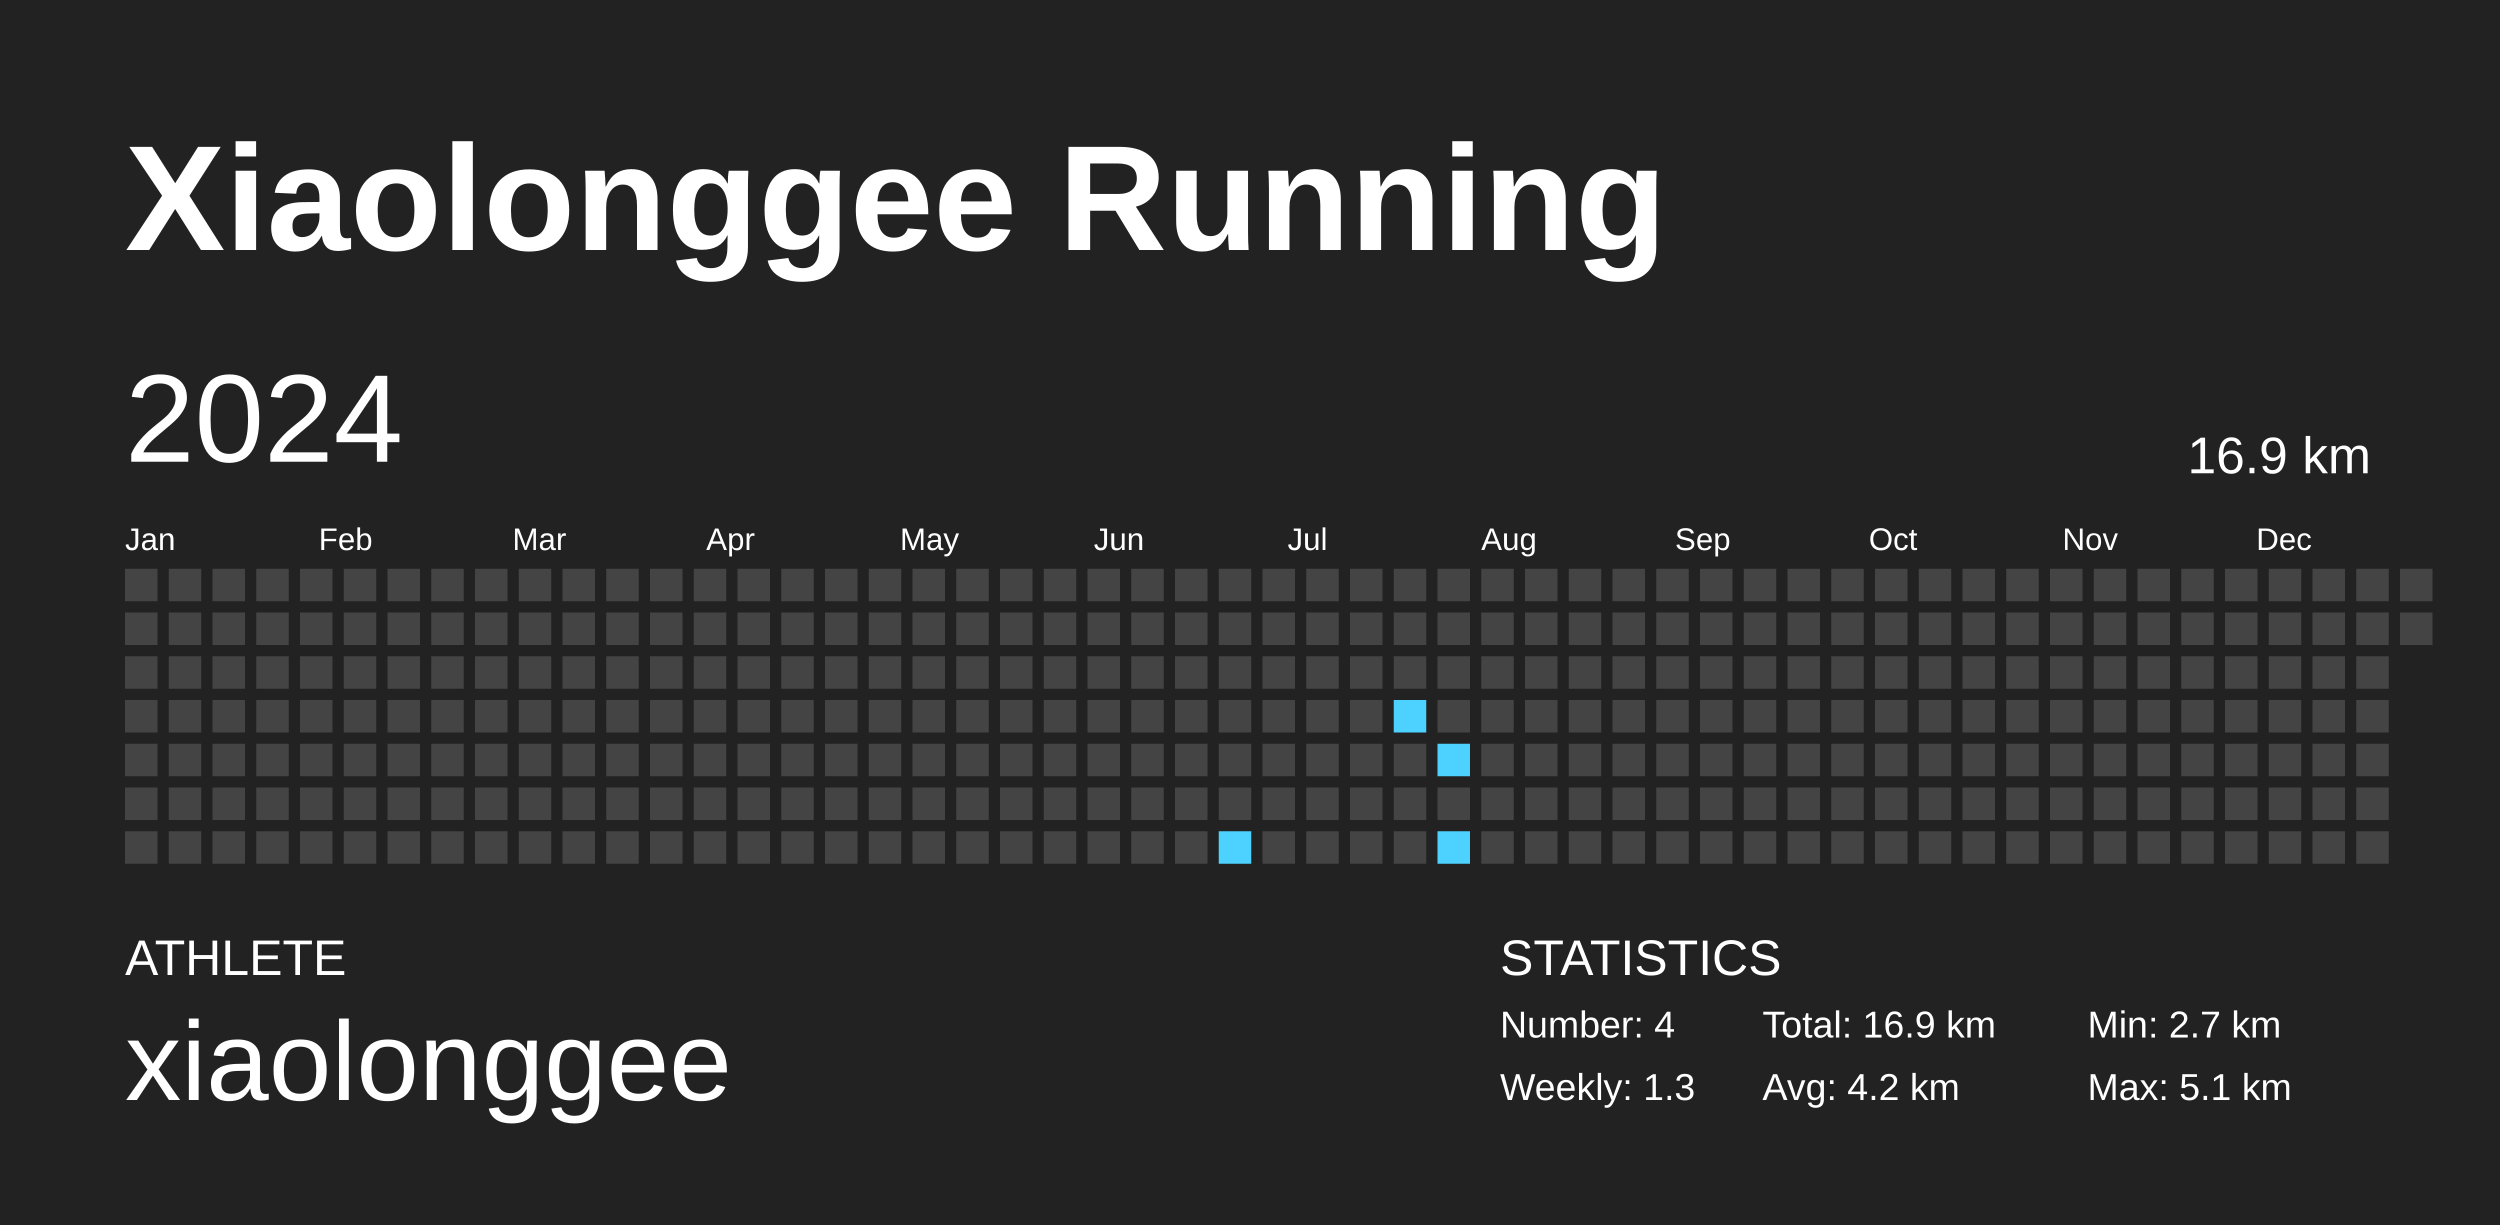
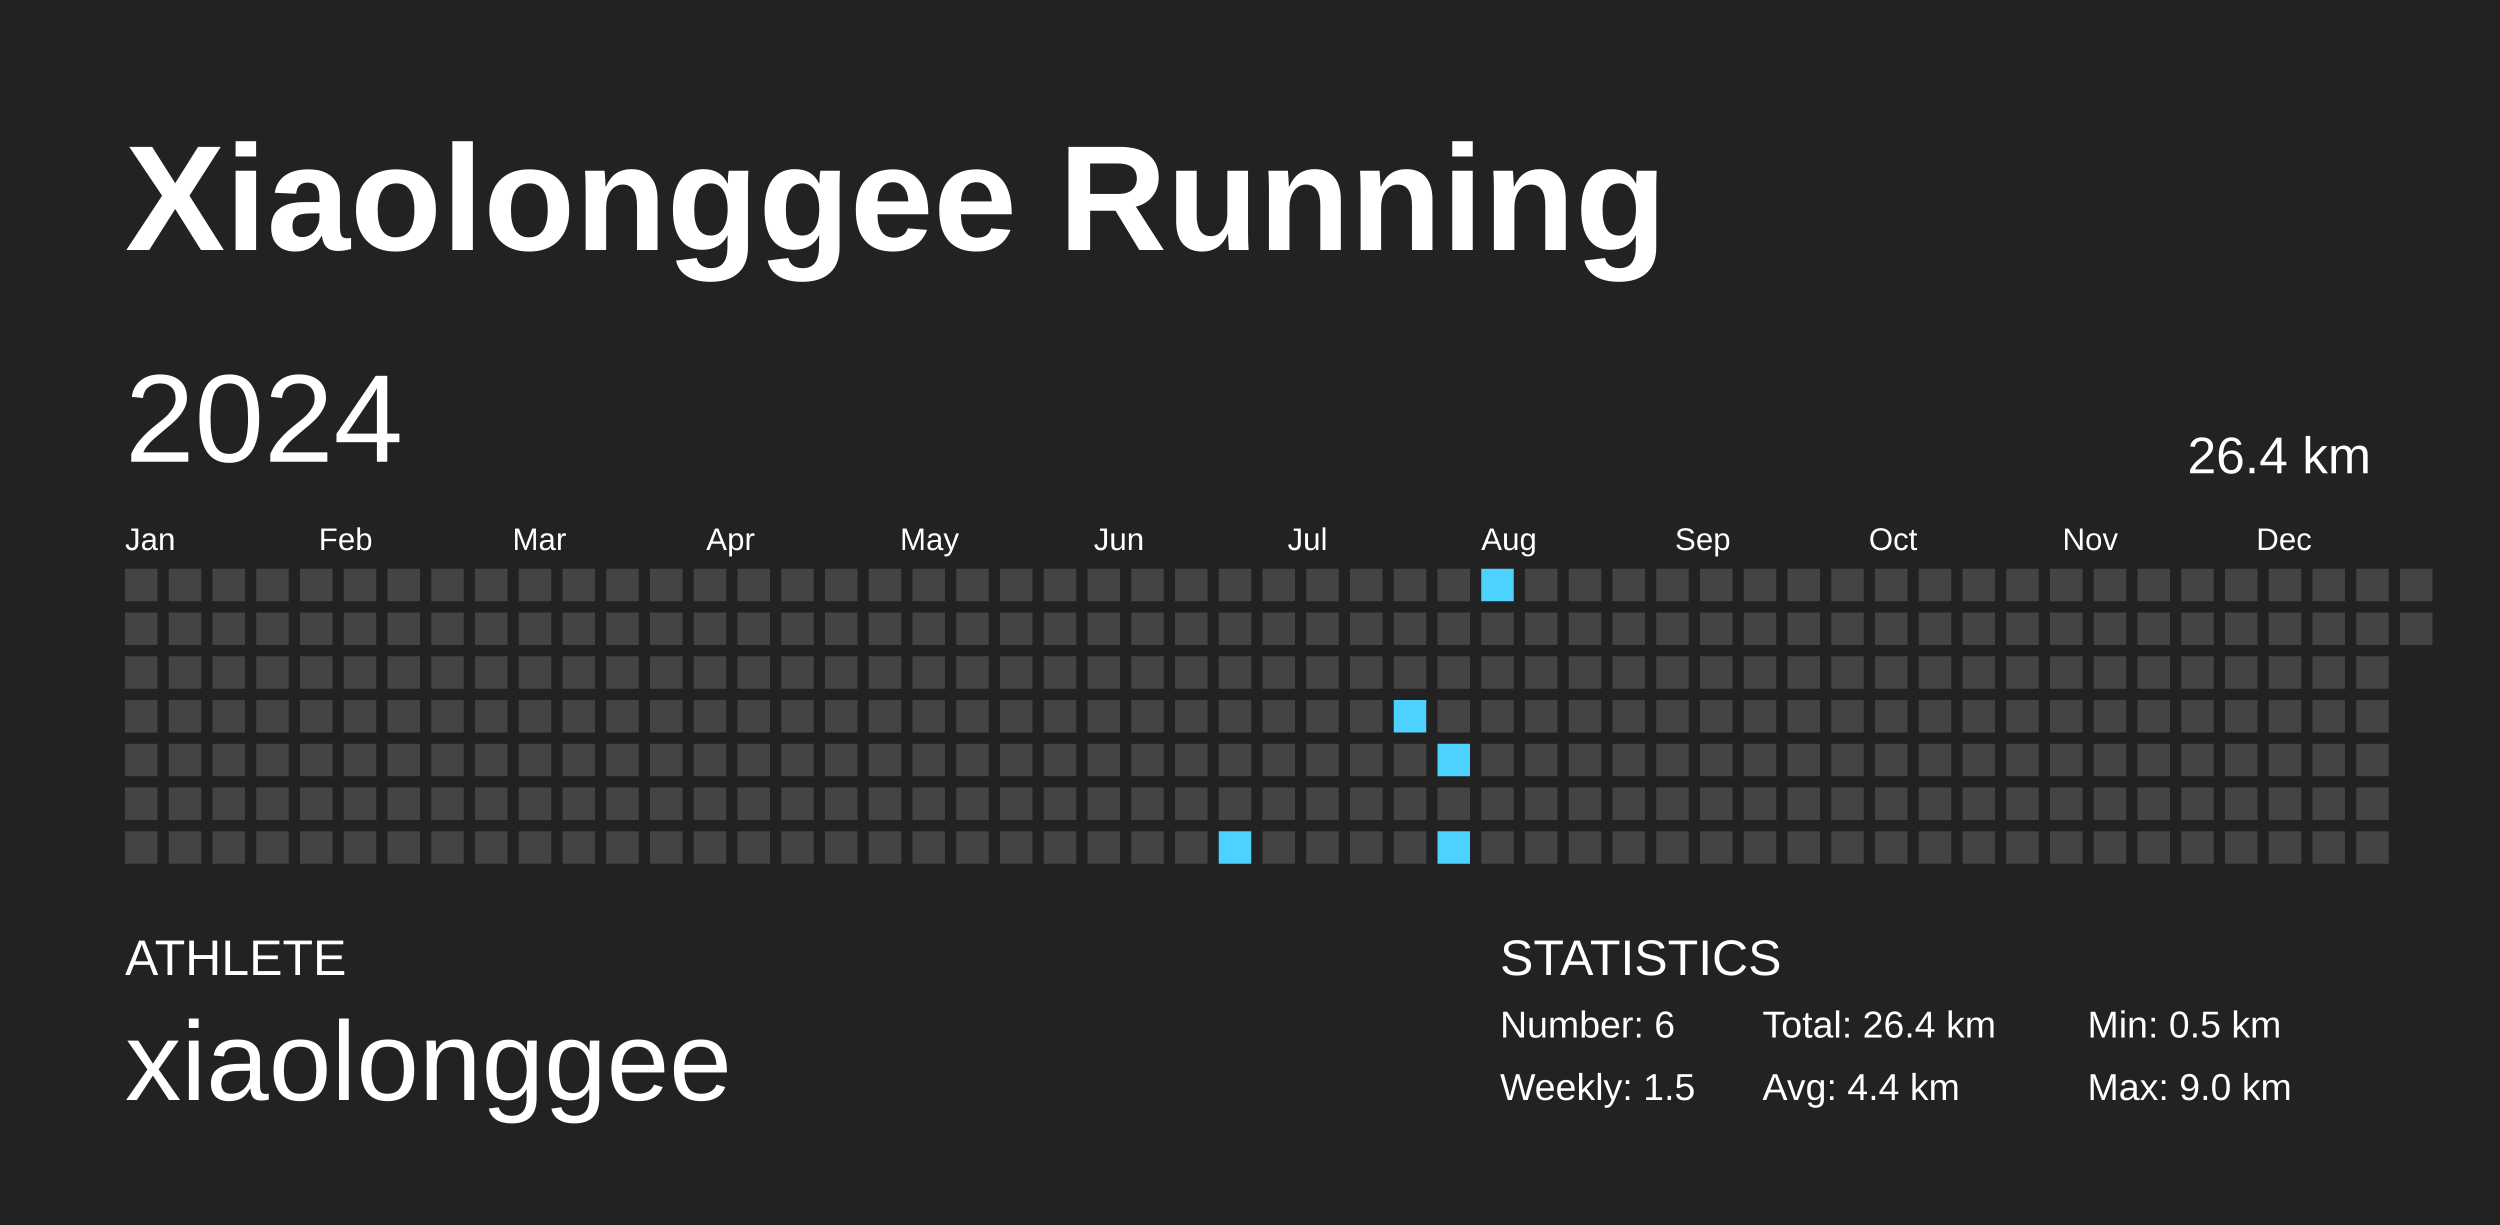
<svg xmlns="http://www.w3.org/2000/svg" baseProfile="full" height="98mm" version="1.1" viewBox="0,0,200,98" width="200mm">
  <defs />
  <rect fill="#222222" height="98" width="200" x="0" y="0" />
  <text fill="#FFFFFF" style="font-size:12px; font-family:Arial; font-weight:bold;" x="10" y="20">Xiaolonggee Running</text>
  <text fill="#FFFFFF" style="font-size:4px; font-family:Arial" x="10" y="78">ATHLETE</text>
  <text fill="#FFFFFF" style="font-size:9px; font-family:Arial" x="10" y="88">xiaolonggee</text>
  <text fill="#FFFFFF" style="font-size:4px; font-family:Arial" x="120" y="78">STATISTICS</text>
-   <text fill="#FFFFFF" style="font-size:3px; font-family:Arial" x="120" y="83">Number: 4</text>
-   <text fill="#FFFFFF" style="font-size:3px; font-family:Arial" x="120" y="88">Weekly: 1.3</text>
-   <text fill="#FFFFFF" style="font-size:3px; font-family:Arial" x="141" y="83">Total: 16.9 km</text>
-   <text fill="#FFFFFF" style="font-size:3px; font-family:Arial" x="141" y="88">Avg: 4.2 km</text>
-   <text fill="#FFFFFF" style="font-size:3px; font-family:Arial" x="167" y="83">Min: 2.7 km</text>
-   <text fill="#FFFFFF" style="font-size:3px; font-family:Arial" x="167" y="88">Max: 5.1 km</text>
+   <text fill="#FFFFFF" style="font-size:3px; font-family:Arial" x="120" y="83">Number: 6</text>
+   <text fill="#FFFFFF" style="font-size:3px; font-family:Arial" x="120" y="88">Weekly: 1.5</text>
+   <text fill="#FFFFFF" style="font-size:3px; font-family:Arial" x="141" y="83">Total: 26.4 km</text>
+   <text fill="#FFFFFF" style="font-size:3px; font-family:Arial" x="141" y="88">Avg: 4.4 km</text>
+   <text fill="#FFFFFF" style="font-size:3px; font-family:Arial" x="167" y="83">Min: 0.5 km</text>
+   <text fill="#FFFFFF" style="font-size:3px; font-family:Arial" x="167" y="88">Max: 9.0 km</text>
  <text dominant-baseline="hanging" fill="#FFFFFF" style="font-size:10.0px; font-family:Arial;" x="10" y="30">2024</text>
-   <text dominant-baseline="hanging" fill="#FFFFFF" style="font-size:4.125px; font-family:Arial;" x="175" y="35">16.9 km</text>
+   <text dominant-baseline="hanging" fill="#FFFFFF" style="font-size:4.125px; font-family:Arial;" x="175" y="35">26.4 km</text>
  <text fill="#FFFFFF" style="font-size:2.5px; font-family:Arial" x="10.0" y="44">Jan</text>
  <text fill="#FFFFFF" style="font-size:2.5px; font-family:Arial" x="25.5" y="44">Feb</text>
  <text fill="#FFFFFF" style="font-size:2.5px; font-family:Arial" x="41.0" y="44">Mar</text>
  <text fill="#FFFFFF" style="font-size:2.5px; font-family:Arial" x="56.5" y="44">Apr</text>
  <text fill="#FFFFFF" style="font-size:2.5px; font-family:Arial" x="72.0" y="44">May</text>
  <text fill="#FFFFFF" style="font-size:2.5px; font-family:Arial" x="87.5" y="44">Jun</text>
  <text fill="#FFFFFF" style="font-size:2.5px; font-family:Arial" x="103.0" y="44">Jul</text>
  <text fill="#FFFFFF" style="font-size:2.5px; font-family:Arial" x="118.5" y="44">Aug</text>
  <text fill="#FFFFFF" style="font-size:2.5px; font-family:Arial" x="134.0" y="44">Sep</text>
  <text fill="#FFFFFF" style="font-size:2.5px; font-family:Arial" x="149.5" y="44">Oct</text>
  <text fill="#FFFFFF" style="font-size:2.5px; font-family:Arial" x="165.0" y="44">Nov</text>
  <text fill="#FFFFFF" style="font-size:2.5px; font-family:Arial" x="180.5" y="44">Dec</text>
  <rect fill="#444444" height="2.6" width="2.6" x="10.0" y="45.5" />
  <rect fill="#444444" height="2.6" width="2.6" x="10.0" y="49.0" />
  <rect fill="#444444" height="2.6" width="2.6" x="10.0" y="52.5" />
  <rect fill="#444444" height="2.6" width="2.6" x="10.0" y="56.0" />
  <rect fill="#444444" height="2.6" width="2.6" x="10.0" y="59.5" />
  <rect fill="#444444" height="2.6" width="2.6" x="10.0" y="63.0" />
  <rect fill="#444444" height="2.6" width="2.6" x="10.0" y="66.5" />
  <rect fill="#444444" height="2.6" width="2.6" x="13.5" y="45.5" />
  <rect fill="#444444" height="2.6" width="2.6" x="13.5" y="49.0" />
  <rect fill="#444444" height="2.6" width="2.6" x="13.5" y="52.5" />
  <rect fill="#444444" height="2.6" width="2.6" x="13.5" y="56.0" />
  <rect fill="#444444" height="2.6" width="2.6" x="13.5" y="59.5" />
  <rect fill="#444444" height="2.6" width="2.6" x="13.5" y="63.0" />
  <rect fill="#444444" height="2.6" width="2.6" x="13.5" y="66.5" />
  <rect fill="#444444" height="2.6" width="2.6" x="17.0" y="45.5" />
  <rect fill="#444444" height="2.6" width="2.6" x="17.0" y="49.0" />
  <rect fill="#444444" height="2.6" width="2.6" x="17.0" y="52.5" />
  <rect fill="#444444" height="2.6" width="2.6" x="17.0" y="56.0" />
  <rect fill="#444444" height="2.6" width="2.6" x="17.0" y="59.5" />
  <rect fill="#444444" height="2.6" width="2.6" x="17.0" y="63.0" />
  <rect fill="#444444" height="2.6" width="2.6" x="17.0" y="66.5" />
  <rect fill="#444444" height="2.6" width="2.6" x="20.5" y="45.5" />
  <rect fill="#444444" height="2.6" width="2.6" x="20.5" y="49.0" />
  <rect fill="#444444" height="2.6" width="2.6" x="20.5" y="52.5" />
  <rect fill="#444444" height="2.6" width="2.6" x="20.5" y="56.0" />
  <rect fill="#444444" height="2.6" width="2.6" x="20.5" y="59.5" />
  <rect fill="#444444" height="2.6" width="2.6" x="20.5" y="63.0" />
  <rect fill="#444444" height="2.6" width="2.6" x="20.5" y="66.5" />
  <rect fill="#444444" height="2.6" width="2.6" x="24.0" y="45.5" />
  <rect fill="#444444" height="2.6" width="2.6" x="24.0" y="49.0" />
  <rect fill="#444444" height="2.6" width="2.6" x="24.0" y="52.5" />
  <rect fill="#444444" height="2.6" width="2.6" x="24.0" y="56.0" />
  <rect fill="#444444" height="2.6" width="2.6" x="24.0" y="59.5" />
  <rect fill="#444444" height="2.6" width="2.6" x="24.0" y="63.0" />
  <rect fill="#444444" height="2.6" width="2.6" x="24.0" y="66.5" />
  <rect fill="#444444" height="2.6" width="2.6" x="27.5" y="45.5" />
  <rect fill="#444444" height="2.6" width="2.6" x="27.5" y="49.0" />
  <rect fill="#444444" height="2.6" width="2.6" x="27.5" y="52.5" />
  <rect fill="#444444" height="2.6" width="2.6" x="27.5" y="56.0" />
  <rect fill="#444444" height="2.6" width="2.6" x="27.5" y="59.5" />
  <rect fill="#444444" height="2.6" width="2.6" x="27.5" y="63.0" />
  <rect fill="#444444" height="2.6" width="2.6" x="27.5" y="66.5" />
  <rect fill="#444444" height="2.6" width="2.6" x="31.0" y="45.5" />
  <rect fill="#444444" height="2.6" width="2.6" x="31.0" y="49.0" />
  <rect fill="#444444" height="2.6" width="2.6" x="31.0" y="52.5" />
  <rect fill="#444444" height="2.6" width="2.6" x="31.0" y="56.0" />
  <rect fill="#444444" height="2.6" width="2.6" x="31.0" y="59.5" />
  <rect fill="#444444" height="2.6" width="2.6" x="31.0" y="63.0" />
  <rect fill="#444444" height="2.6" width="2.6" x="31.0" y="66.5" />
  <rect fill="#444444" height="2.6" width="2.6" x="34.5" y="45.5" />
  <rect fill="#444444" height="2.6" width="2.6" x="34.5" y="49.0" />
  <rect fill="#444444" height="2.6" width="2.6" x="34.5" y="52.5" />
  <rect fill="#444444" height="2.6" width="2.6" x="34.5" y="56.0" />
  <rect fill="#444444" height="2.6" width="2.6" x="34.5" y="59.5" />
  <rect fill="#444444" height="2.6" width="2.6" x="34.5" y="63.0" />
  <rect fill="#444444" height="2.6" width="2.6" x="34.5" y="66.5" />
  <rect fill="#444444" height="2.6" width="2.6" x="38.0" y="45.5" />
  <rect fill="#444444" height="2.6" width="2.6" x="38.0" y="49.0" />
  <rect fill="#444444" height="2.6" width="2.6" x="38.0" y="52.5" />
  <rect fill="#444444" height="2.6" width="2.6" x="38.0" y="56.0" />
  <rect fill="#444444" height="2.6" width="2.6" x="38.0" y="59.5" />
  <rect fill="#444444" height="2.6" width="2.6" x="38.0" y="63.0" />
  <rect fill="#444444" height="2.6" width="2.6" x="38.0" y="66.5" />
  <rect fill="#444444" height="2.6" width="2.6" x="41.5" y="45.5" />
  <rect fill="#444444" height="2.6" width="2.6" x="41.5" y="49.0" />
  <rect fill="#444444" height="2.6" width="2.6" x="41.5" y="52.5" />
  <rect fill="#444444" height="2.6" width="2.6" x="41.5" y="56.0" />
  <rect fill="#444444" height="2.6" width="2.6" x="41.5" y="59.5" />
  <rect fill="#444444" height="2.6" width="2.6" x="41.5" y="63.0" />
  <rect fill="#444444" height="2.6" width="2.6" x="41.5" y="66.5" />
  <rect fill="#444444" height="2.6" width="2.6" x="45.0" y="45.5" />
  <rect fill="#444444" height="2.6" width="2.6" x="45.0" y="49.0" />
  <rect fill="#444444" height="2.6" width="2.6" x="45.0" y="52.5" />
  <rect fill="#444444" height="2.6" width="2.6" x="45.0" y="56.0" />
  <rect fill="#444444" height="2.6" width="2.6" x="45.0" y="59.5" />
  <rect fill="#444444" height="2.6" width="2.6" x="45.0" y="63.0" />
  <rect fill="#444444" height="2.6" width="2.6" x="45.0" y="66.5" />
  <rect fill="#444444" height="2.6" width="2.6" x="48.5" y="45.5" />
  <rect fill="#444444" height="2.6" width="2.6" x="48.5" y="49.0" />
  <rect fill="#444444" height="2.6" width="2.6" x="48.5" y="52.5" />
  <rect fill="#444444" height="2.6" width="2.6" x="48.5" y="56.0" />
  <rect fill="#444444" height="2.6" width="2.6" x="48.5" y="59.5" />
  <rect fill="#444444" height="2.6" width="2.6" x="48.5" y="63.0" />
  <rect fill="#444444" height="2.6" width="2.6" x="48.5" y="66.5" />
  <rect fill="#444444" height="2.6" width="2.6" x="52.0" y="45.5" />
  <rect fill="#444444" height="2.6" width="2.6" x="52.0" y="49.0" />
  <rect fill="#444444" height="2.6" width="2.6" x="52.0" y="52.5" />
  <rect fill="#444444" height="2.6" width="2.6" x="52.0" y="56.0" />
  <rect fill="#444444" height="2.6" width="2.6" x="52.0" y="59.5" />
  <rect fill="#444444" height="2.6" width="2.6" x="52.0" y="63.0" />
  <rect fill="#444444" height="2.6" width="2.6" x="52.0" y="66.5" />
  <rect fill="#444444" height="2.6" width="2.6" x="55.5" y="45.5" />
  <rect fill="#444444" height="2.6" width="2.6" x="55.5" y="49.0" />
  <rect fill="#444444" height="2.6" width="2.6" x="55.5" y="52.5" />
  <rect fill="#444444" height="2.6" width="2.6" x="55.5" y="56.0" />
  <rect fill="#444444" height="2.6" width="2.6" x="55.5" y="59.5" />
  <rect fill="#444444" height="2.6" width="2.6" x="55.5" y="63.0" />
  <rect fill="#444444" height="2.6" width="2.6" x="55.5" y="66.5" />
  <rect fill="#444444" height="2.6" width="2.6" x="59.0" y="45.5" />
  <rect fill="#444444" height="2.6" width="2.6" x="59.0" y="49.0" />
  <rect fill="#444444" height="2.6" width="2.6" x="59.0" y="52.5" />
  <rect fill="#444444" height="2.6" width="2.6" x="59.0" y="56.0" />
  <rect fill="#444444" height="2.6" width="2.6" x="59.0" y="59.5" />
  <rect fill="#444444" height="2.6" width="2.6" x="59.0" y="63.0" />
  <rect fill="#444444" height="2.6" width="2.6" x="59.0" y="66.5" />
  <rect fill="#444444" height="2.6" width="2.6" x="62.5" y="45.5" />
  <rect fill="#444444" height="2.6" width="2.6" x="62.5" y="49.0" />
  <rect fill="#444444" height="2.6" width="2.6" x="62.5" y="52.5" />
  <rect fill="#444444" height="2.6" width="2.6" x="62.5" y="56.0" />
  <rect fill="#444444" height="2.6" width="2.6" x="62.5" y="59.5" />
  <rect fill="#444444" height="2.6" width="2.6" x="62.5" y="63.0" />
  <rect fill="#444444" height="2.6" width="2.6" x="62.5" y="66.5" />
  <rect fill="#444444" height="2.6" width="2.6" x="66.0" y="45.5" />
  <rect fill="#444444" height="2.6" width="2.6" x="66.0" y="49.0" />
  <rect fill="#444444" height="2.6" width="2.6" x="66.0" y="52.5" />
  <rect fill="#444444" height="2.6" width="2.6" x="66.0" y="56.0" />
  <rect fill="#444444" height="2.6" width="2.6" x="66.0" y="59.5" />
  <rect fill="#444444" height="2.6" width="2.6" x="66.0" y="63.0" />
  <rect fill="#444444" height="2.6" width="2.6" x="66.0" y="66.5" />
  <rect fill="#444444" height="2.6" width="2.6" x="69.5" y="45.5" />
  <rect fill="#444444" height="2.6" width="2.6" x="69.5" y="49.0" />
  <rect fill="#444444" height="2.6" width="2.6" x="69.5" y="52.5" />
  <rect fill="#444444" height="2.6" width="2.6" x="69.5" y="56.0" />
  <rect fill="#444444" height="2.6" width="2.6" x="69.5" y="59.5" />
  <rect fill="#444444" height="2.6" width="2.6" x="69.5" y="63.0" />
  <rect fill="#444444" height="2.6" width="2.6" x="69.5" y="66.5" />
  <rect fill="#444444" height="2.6" width="2.6" x="73.0" y="45.5" />
  <rect fill="#444444" height="2.6" width="2.6" x="73.0" y="49.0" />
  <rect fill="#444444" height="2.6" width="2.6" x="73.0" y="52.5" />
  <rect fill="#444444" height="2.6" width="2.6" x="73.0" y="56.0" />
  <rect fill="#444444" height="2.6" width="2.6" x="73.0" y="59.5" />
  <rect fill="#444444" height="2.6" width="2.6" x="73.0" y="63.0" />
  <rect fill="#444444" height="2.6" width="2.6" x="73.0" y="66.5" />
  <rect fill="#444444" height="2.6" width="2.6" x="76.5" y="45.5" />
  <rect fill="#444444" height="2.6" width="2.6" x="76.5" y="49.0" />
  <rect fill="#444444" height="2.6" width="2.6" x="76.5" y="52.5" />
  <rect fill="#444444" height="2.6" width="2.6" x="76.5" y="56.0" />
  <rect fill="#444444" height="2.6" width="2.6" x="76.5" y="59.5" />
  <rect fill="#444444" height="2.6" width="2.6" x="76.5" y="63.0" />
  <rect fill="#444444" height="2.6" width="2.6" x="76.5" y="66.5" />
  <rect fill="#444444" height="2.6" width="2.6" x="80.0" y="45.5" />
  <rect fill="#444444" height="2.6" width="2.6" x="80.0" y="49.0" />
  <rect fill="#444444" height="2.6" width="2.6" x="80.0" y="52.5" />
  <rect fill="#444444" height="2.6" width="2.6" x="80.0" y="56.0" />
  <rect fill="#444444" height="2.6" width="2.6" x="80.0" y="59.5" />
  <rect fill="#444444" height="2.6" width="2.6" x="80.0" y="63.0" />
  <rect fill="#444444" height="2.6" width="2.6" x="80.0" y="66.5" />
  <rect fill="#444444" height="2.6" width="2.6" x="83.5" y="45.5" />
  <rect fill="#444444" height="2.6" width="2.6" x="83.5" y="49.0" />
  <rect fill="#444444" height="2.6" width="2.6" x="83.5" y="52.5" />
  <rect fill="#444444" height="2.6" width="2.6" x="83.5" y="56.0" />
  <rect fill="#444444" height="2.6" width="2.6" x="83.5" y="59.5" />
  <rect fill="#444444" height="2.6" width="2.6" x="83.5" y="63.0" />
  <rect fill="#444444" height="2.6" width="2.6" x="83.5" y="66.5" />
  <rect fill="#444444" height="2.6" width="2.6" x="87.0" y="45.5" />
  <rect fill="#444444" height="2.6" width="2.6" x="87.0" y="49.0" />
  <rect fill="#444444" height="2.6" width="2.6" x="87.0" y="52.5" />
  <rect fill="#444444" height="2.6" width="2.6" x="87.0" y="56.0" />
  <rect fill="#444444" height="2.6" width="2.6" x="87.0" y="59.5" />
  <rect fill="#444444" height="2.6" width="2.6" x="87.0" y="63.0" />
  <rect fill="#444444" height="2.6" width="2.6" x="87.0" y="66.5" />
  <rect fill="#444444" height="2.6" width="2.6" x="90.5" y="45.5" />
  <rect fill="#444444" height="2.6" width="2.6" x="90.5" y="49.0" />
  <rect fill="#444444" height="2.6" width="2.6" x="90.5" y="52.5" />
  <rect fill="#444444" height="2.6" width="2.6" x="90.5" y="56.0" />
  <rect fill="#444444" height="2.6" width="2.6" x="90.5" y="59.5" />
  <rect fill="#444444" height="2.6" width="2.6" x="90.5" y="63.0" />
  <rect fill="#444444" height="2.6" width="2.6" x="90.5" y="66.5" />
  <rect fill="#444444" height="2.6" width="2.6" x="94.0" y="45.5" />
  <rect fill="#444444" height="2.6" width="2.6" x="94.0" y="49.0" />
  <rect fill="#444444" height="2.6" width="2.6" x="94.0" y="52.5" />
  <rect fill="#444444" height="2.6" width="2.6" x="94.0" y="56.0" />
  <rect fill="#444444" height="2.6" width="2.6" x="94.0" y="59.5" />
  <rect fill="#444444" height="2.6" width="2.6" x="94.0" y="63.0" />
  <rect fill="#444444" height="2.6" width="2.6" x="94.0" y="66.5" />
  <rect fill="#444444" height="2.6" width="2.6" x="97.5" y="45.5" />
  <rect fill="#444444" height="2.6" width="2.6" x="97.5" y="49.0" />
  <rect fill="#444444" height="2.6" width="2.6" x="97.5" y="52.5" />
  <rect fill="#444444" height="2.6" width="2.6" x="97.5" y="56.0" />
  <rect fill="#444444" height="2.6" width="2.6" x="97.5" y="59.5" />
  <rect fill="#444444" height="2.6" width="2.6" x="97.5" y="63.0" />
  <rect fill="#4dd2ff" height="2.6" width="2.6" x="97.5" y="66.5" />
  <rect fill="#444444" height="2.6" width="2.6" x="101.0" y="45.5" />
  <rect fill="#444444" height="2.6" width="2.6" x="101.0" y="49.0" />
  <rect fill="#444444" height="2.6" width="2.6" x="101.0" y="52.5" />
  <rect fill="#444444" height="2.6" width="2.6" x="101.0" y="56.0" />
  <rect fill="#444444" height="2.6" width="2.6" x="101.0" y="59.5" />
  <rect fill="#444444" height="2.6" width="2.6" x="101.0" y="63.0" />
  <rect fill="#444444" height="2.6" width="2.6" x="101.0" y="66.5" />
  <rect fill="#444444" height="2.6" width="2.6" x="104.5" y="45.5" />
  <rect fill="#444444" height="2.6" width="2.6" x="104.5" y="49.0" />
  <rect fill="#444444" height="2.6" width="2.6" x="104.5" y="52.5" />
  <rect fill="#444444" height="2.6" width="2.6" x="104.5" y="56.0" />
  <rect fill="#444444" height="2.6" width="2.6" x="104.5" y="59.5" />
  <rect fill="#444444" height="2.6" width="2.6" x="104.5" y="63.0" />
  <rect fill="#444444" height="2.6" width="2.6" x="104.5" y="66.5" />
  <rect fill="#444444" height="2.6" width="2.6" x="108.0" y="45.5" />
  <rect fill="#444444" height="2.6" width="2.6" x="108.0" y="49.0" />
  <rect fill="#444444" height="2.6" width="2.6" x="108.0" y="52.5" />
  <rect fill="#444444" height="2.6" width="2.6" x="108.0" y="56.0" />
  <rect fill="#444444" height="2.6" width="2.6" x="108.0" y="59.5" />
  <rect fill="#444444" height="2.6" width="2.6" x="108.0" y="63.0" />
  <rect fill="#444444" height="2.6" width="2.6" x="108.0" y="66.5" />
  <rect fill="#444444" height="2.6" width="2.6" x="111.5" y="45.5" />
  <rect fill="#444444" height="2.6" width="2.6" x="111.5" y="49.0" />
  <rect fill="#444444" height="2.6" width="2.6" x="111.5" y="52.5" />
  <rect fill="#4dd2ff" height="2.6" width="2.6" x="111.5" y="56.0" />
  <rect fill="#444444" height="2.6" width="2.6" x="111.5" y="59.5" />
  <rect fill="#444444" height="2.6" width="2.6" x="111.5" y="63.0" />
  <rect fill="#444444" height="2.6" width="2.6" x="111.5" y="66.5" />
  <rect fill="#444444" height="2.6" width="2.6" x="115.0" y="45.5" />
  <rect fill="#444444" height="2.6" width="2.6" x="115.0" y="49.0" />
  <rect fill="#444444" height="2.6" width="2.6" x="115.0" y="52.5" />
  <rect fill="#444444" height="2.6" width="2.6" x="115.0" y="56.0" />
  <rect fill="#4dd2ff" height="2.6" width="2.6" x="115.0" y="59.5" />
  <rect fill="#444444" height="2.6" width="2.6" x="115.0" y="63.0" />
  <rect fill="#4dd2ff" height="2.6" width="2.6" x="115.0" y="66.5" />
-   <rect fill="#444444" height="2.6" width="2.6" x="118.5" y="45.5" />
+   <rect fill="#4dd2ff" height="2.6" width="2.6" x="118.5" y="45.5" />
  <rect fill="#444444" height="2.6" width="2.6" x="118.5" y="49.0" />
  <rect fill="#444444" height="2.6" width="2.6" x="118.5" y="52.5" />
  <rect fill="#444444" height="2.6" width="2.6" x="118.5" y="56.0" />
  <rect fill="#444444" height="2.6" width="2.6" x="118.5" y="59.5" />
  <rect fill="#444444" height="2.6" width="2.6" x="118.5" y="63.0" />
  <rect fill="#444444" height="2.6" width="2.6" x="118.5" y="66.5" />
  <rect fill="#444444" height="2.6" width="2.6" x="122.0" y="45.5" />
  <rect fill="#444444" height="2.6" width="2.6" x="122.0" y="49.0" />
  <rect fill="#444444" height="2.6" width="2.6" x="122.0" y="52.5" />
  <rect fill="#444444" height="2.6" width="2.6" x="122.0" y="56.0" />
  <rect fill="#444444" height="2.6" width="2.6" x="122.0" y="59.5" />
  <rect fill="#444444" height="2.6" width="2.6" x="122.0" y="63.0" />
  <rect fill="#444444" height="2.6" width="2.6" x="122.0" y="66.5" />
  <rect fill="#444444" height="2.6" width="2.6" x="125.5" y="45.5" />
  <rect fill="#444444" height="2.6" width="2.6" x="125.5" y="49.0" />
  <rect fill="#444444" height="2.6" width="2.6" x="125.5" y="52.5" />
  <rect fill="#444444" height="2.6" width="2.6" x="125.5" y="56.0" />
  <rect fill="#444444" height="2.6" width="2.6" x="125.5" y="59.5" />
  <rect fill="#444444" height="2.6" width="2.6" x="125.5" y="63.0" />
  <rect fill="#444444" height="2.6" width="2.6" x="125.5" y="66.5" />
  <rect fill="#444444" height="2.6" width="2.6" x="129.0" y="45.5" />
  <rect fill="#444444" height="2.6" width="2.6" x="129.0" y="49.0" />
  <rect fill="#444444" height="2.6" width="2.6" x="129.0" y="52.5" />
  <rect fill="#444444" height="2.6" width="2.6" x="129.0" y="56.0" />
  <rect fill="#444444" height="2.6" width="2.6" x="129.0" y="59.5" />
  <rect fill="#444444" height="2.6" width="2.6" x="129.0" y="63.0" />
  <rect fill="#444444" height="2.6" width="2.6" x="129.0" y="66.5" />
  <rect fill="#444444" height="2.6" width="2.6" x="132.5" y="45.5" />
  <rect fill="#444444" height="2.6" width="2.6" x="132.5" y="49.0" />
  <rect fill="#444444" height="2.6" width="2.6" x="132.5" y="52.5" />
  <rect fill="#444444" height="2.6" width="2.6" x="132.5" y="56.0" />
  <rect fill="#444444" height="2.6" width="2.6" x="132.5" y="59.5" />
  <rect fill="#444444" height="2.6" width="2.6" x="132.5" y="63.0" />
  <rect fill="#444444" height="2.6" width="2.6" x="132.5" y="66.5" />
  <rect fill="#444444" height="2.6" width="2.6" x="136.0" y="45.5" />
  <rect fill="#444444" height="2.6" width="2.6" x="136.0" y="49.0" />
  <rect fill="#444444" height="2.6" width="2.6" x="136.0" y="52.5" />
  <rect fill="#444444" height="2.6" width="2.6" x="136.0" y="56.0" />
  <rect fill="#444444" height="2.6" width="2.6" x="136.0" y="59.5" />
  <rect fill="#444444" height="2.6" width="2.6" x="136.0" y="63.0" />
  <rect fill="#444444" height="2.6" width="2.6" x="136.0" y="66.5" />
  <rect fill="#444444" height="2.6" width="2.6" x="139.5" y="45.5" />
  <rect fill="#444444" height="2.6" width="2.6" x="139.5" y="49.0" />
  <rect fill="#444444" height="2.6" width="2.6" x="139.5" y="52.5" />
  <rect fill="#444444" height="2.6" width="2.6" x="139.5" y="56.0" />
  <rect fill="#444444" height="2.6" width="2.6" x="139.5" y="59.5" />
  <rect fill="#444444" height="2.6" width="2.6" x="139.5" y="63.0" />
  <rect fill="#444444" height="2.6" width="2.6" x="139.5" y="66.5" />
  <rect fill="#444444" height="2.6" width="2.6" x="143.0" y="45.5" />
  <rect fill="#444444" height="2.6" width="2.6" x="143.0" y="49.0" />
  <rect fill="#444444" height="2.6" width="2.6" x="143.0" y="52.5" />
  <rect fill="#444444" height="2.6" width="2.6" x="143.0" y="56.0" />
  <rect fill="#444444" height="2.6" width="2.6" x="143.0" y="59.5" />
  <rect fill="#444444" height="2.6" width="2.6" x="143.0" y="63.0" />
  <rect fill="#444444" height="2.6" width="2.6" x="143.0" y="66.5" />
  <rect fill="#444444" height="2.6" width="2.6" x="146.5" y="45.5" />
  <rect fill="#444444" height="2.6" width="2.6" x="146.5" y="49.0" />
  <rect fill="#444444" height="2.6" width="2.6" x="146.5" y="52.5" />
  <rect fill="#444444" height="2.6" width="2.6" x="146.5" y="56.0" />
  <rect fill="#444444" height="2.6" width="2.6" x="146.5" y="59.5" />
  <rect fill="#444444" height="2.6" width="2.6" x="146.5" y="63.0" />
  <rect fill="#444444" height="2.6" width="2.6" x="146.5" y="66.5" />
  <rect fill="#444444" height="2.6" width="2.6" x="150.0" y="45.5" />
  <rect fill="#444444" height="2.6" width="2.6" x="150.0" y="49.0" />
  <rect fill="#444444" height="2.6" width="2.6" x="150.0" y="52.5" />
  <rect fill="#444444" height="2.6" width="2.6" x="150.0" y="56.0" />
  <rect fill="#444444" height="2.6" width="2.6" x="150.0" y="59.5" />
  <rect fill="#444444" height="2.6" width="2.6" x="150.0" y="63.0" />
  <rect fill="#444444" height="2.6" width="2.6" x="150.0" y="66.5" />
  <rect fill="#444444" height="2.6" width="2.6" x="153.5" y="45.5" />
  <rect fill="#444444" height="2.6" width="2.6" x="153.5" y="49.0" />
  <rect fill="#444444" height="2.6" width="2.6" x="153.5" y="52.5" />
  <rect fill="#444444" height="2.6" width="2.6" x="153.5" y="56.0" />
  <rect fill="#444444" height="2.6" width="2.6" x="153.5" y="59.5" />
  <rect fill="#444444" height="2.6" width="2.6" x="153.5" y="63.0" />
  <rect fill="#444444" height="2.6" width="2.6" x="153.5" y="66.5" />
  <rect fill="#444444" height="2.6" width="2.6" x="157.0" y="45.5" />
  <rect fill="#444444" height="2.6" width="2.6" x="157.0" y="49.0" />
  <rect fill="#444444" height="2.6" width="2.6" x="157.0" y="52.5" />
  <rect fill="#444444" height="2.6" width="2.6" x="157.0" y="56.0" />
  <rect fill="#444444" height="2.6" width="2.6" x="157.0" y="59.5" />
  <rect fill="#444444" height="2.6" width="2.6" x="157.0" y="63.0" />
  <rect fill="#444444" height="2.6" width="2.6" x="157.0" y="66.5" />
  <rect fill="#444444" height="2.6" width="2.6" x="160.5" y="45.5" />
  <rect fill="#444444" height="2.6" width="2.6" x="160.5" y="49.0" />
  <rect fill="#444444" height="2.6" width="2.6" x="160.5" y="52.5" />
  <rect fill="#444444" height="2.6" width="2.6" x="160.5" y="56.0" />
  <rect fill="#444444" height="2.6" width="2.6" x="160.5" y="59.5" />
  <rect fill="#444444" height="2.6" width="2.6" x="160.5" y="63.0" />
  <rect fill="#444444" height="2.6" width="2.6" x="160.5" y="66.5" />
  <rect fill="#444444" height="2.6" width="2.6" x="164.0" y="45.5" />
  <rect fill="#444444" height="2.6" width="2.6" x="164.0" y="49.0" />
  <rect fill="#444444" height="2.6" width="2.6" x="164.0" y="52.5" />
  <rect fill="#444444" height="2.6" width="2.6" x="164.0" y="56.0" />
  <rect fill="#444444" height="2.6" width="2.6" x="164.0" y="59.5" />
  <rect fill="#444444" height="2.6" width="2.6" x="164.0" y="63.0" />
  <rect fill="#444444" height="2.6" width="2.6" x="164.0" y="66.5" />
  <rect fill="#444444" height="2.6" width="2.6" x="167.5" y="45.5" />
  <rect fill="#444444" height="2.6" width="2.6" x="167.5" y="49.0" />
  <rect fill="#444444" height="2.6" width="2.6" x="167.5" y="52.5" />
  <rect fill="#444444" height="2.6" width="2.6" x="167.5" y="56.0" />
  <rect fill="#444444" height="2.6" width="2.6" x="167.5" y="59.5" />
  <rect fill="#444444" height="2.6" width="2.6" x="167.5" y="63.0" />
  <rect fill="#444444" height="2.6" width="2.6" x="167.5" y="66.5" />
  <rect fill="#444444" height="2.6" width="2.6" x="171.0" y="45.5" />
  <rect fill="#444444" height="2.6" width="2.6" x="171.0" y="49.0" />
  <rect fill="#444444" height="2.6" width="2.6" x="171.0" y="52.5" />
  <rect fill="#444444" height="2.6" width="2.6" x="171.0" y="56.0" />
  <rect fill="#444444" height="2.6" width="2.6" x="171.0" y="59.5" />
  <rect fill="#444444" height="2.6" width="2.6" x="171.0" y="63.0" />
  <rect fill="#444444" height="2.6" width="2.6" x="171.0" y="66.5" />
  <rect fill="#444444" height="2.6" width="2.6" x="174.5" y="45.5" />
  <rect fill="#444444" height="2.6" width="2.6" x="174.5" y="49.0" />
  <rect fill="#444444" height="2.6" width="2.6" x="174.5" y="52.5" />
  <rect fill="#444444" height="2.6" width="2.6" x="174.5" y="56.0" />
  <rect fill="#444444" height="2.6" width="2.6" x="174.5" y="59.5" />
  <rect fill="#444444" height="2.6" width="2.6" x="174.5" y="63.0" />
  <rect fill="#444444" height="2.6" width="2.6" x="174.5" y="66.5" />
  <rect fill="#444444" height="2.6" width="2.6" x="178.0" y="45.5" />
  <rect fill="#444444" height="2.6" width="2.6" x="178.0" y="49.0" />
  <rect fill="#444444" height="2.6" width="2.6" x="178.0" y="52.5" />
  <rect fill="#444444" height="2.6" width="2.6" x="178.0" y="56.0" />
  <rect fill="#444444" height="2.6" width="2.6" x="178.0" y="59.5" />
  <rect fill="#444444" height="2.6" width="2.6" x="178.0" y="63.0" />
  <rect fill="#444444" height="2.6" width="2.6" x="178.0" y="66.5" />
  <rect fill="#444444" height="2.6" width="2.6" x="181.5" y="45.5" />
  <rect fill="#444444" height="2.6" width="2.6" x="181.5" y="49.0" />
  <rect fill="#444444" height="2.6" width="2.6" x="181.5" y="52.5" />
  <rect fill="#444444" height="2.6" width="2.6" x="181.5" y="56.0" />
  <rect fill="#444444" height="2.6" width="2.6" x="181.5" y="59.5" />
  <rect fill="#444444" height="2.6" width="2.6" x="181.5" y="63.0" />
  <rect fill="#444444" height="2.6" width="2.6" x="181.5" y="66.5" />
  <rect fill="#444444" height="2.6" width="2.6" x="185.0" y="45.5" />
  <rect fill="#444444" height="2.6" width="2.6" x="185.0" y="49.0" />
  <rect fill="#444444" height="2.6" width="2.6" x="185.0" y="52.5" />
  <rect fill="#444444" height="2.6" width="2.6" x="185.0" y="56.0" />
  <rect fill="#444444" height="2.6" width="2.6" x="185.0" y="59.5" />
  <rect fill="#444444" height="2.6" width="2.6" x="185.0" y="63.0" />
  <rect fill="#444444" height="2.6" width="2.6" x="185.0" y="66.5" />
  <rect fill="#444444" height="2.6" width="2.6" x="188.5" y="45.5" />
  <rect fill="#444444" height="2.6" width="2.6" x="188.5" y="49.0" />
  <rect fill="#444444" height="2.6" width="2.6" x="188.5" y="52.5" />
  <rect fill="#444444" height="2.6" width="2.6" x="188.5" y="56.0" />
  <rect fill="#444444" height="2.6" width="2.6" x="188.5" y="59.5" />
  <rect fill="#444444" height="2.6" width="2.6" x="188.5" y="63.0" />
  <rect fill="#444444" height="2.6" width="2.6" x="188.5" y="66.5" />
  <rect fill="#444444" height="2.6" width="2.6" x="192.0" y="45.5" />
  <rect fill="#444444" height="2.6" width="2.6" x="192.0" y="49.0" />
</svg>
